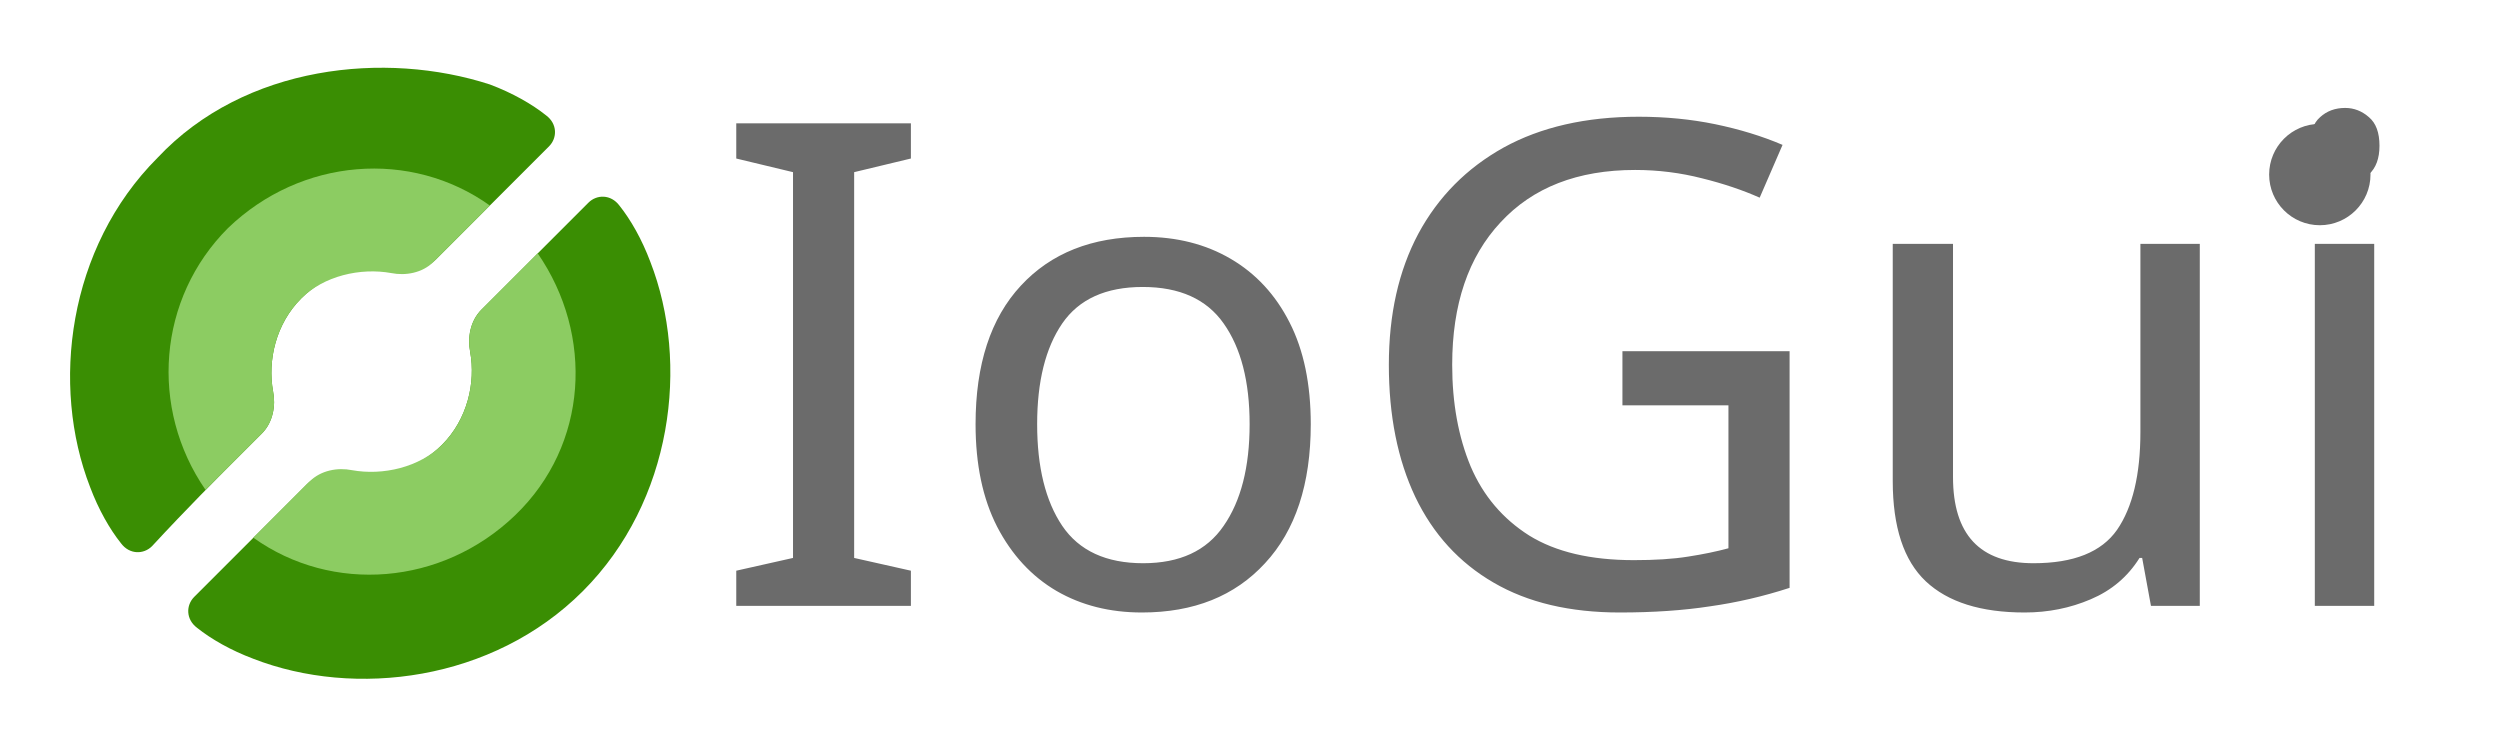
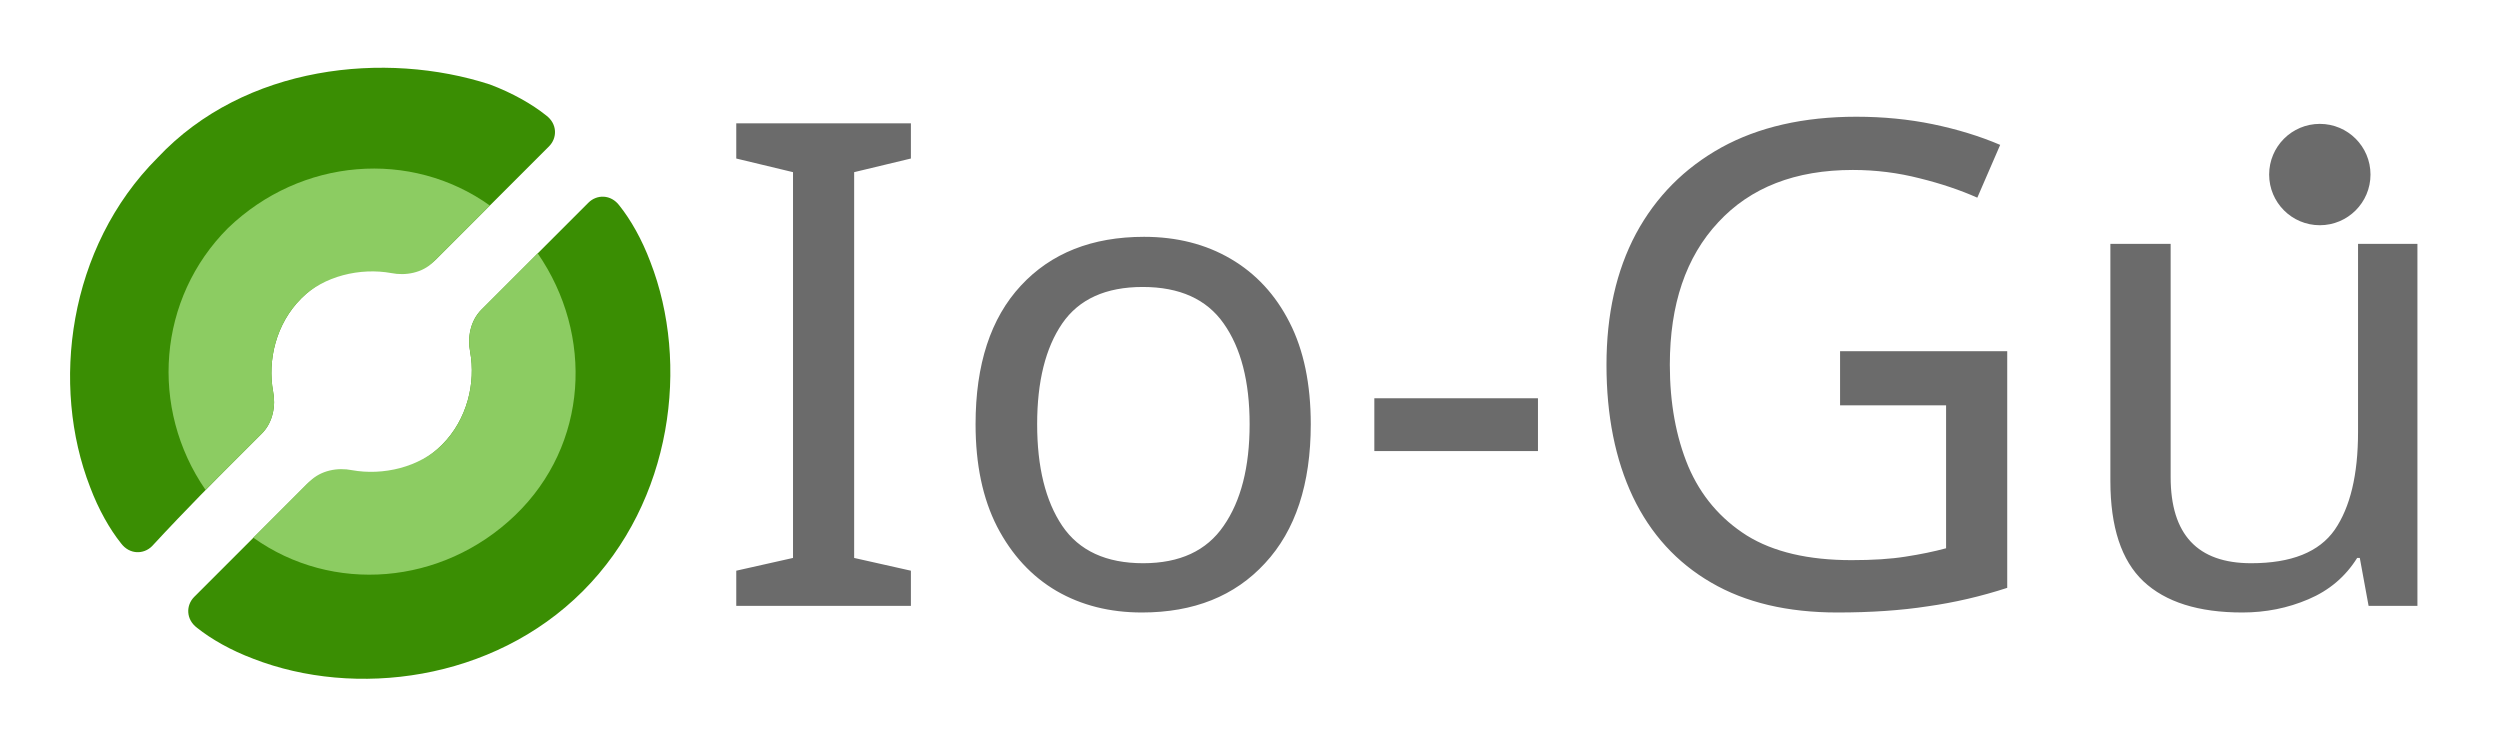
<svg xmlns="http://www.w3.org/2000/svg" version="1.1" id="Layer_2" x="0px" y="0px" viewBox="0 0 88.8 26.4" style="enable-background:new 0 0 88.8 26.4;" xml:space="preserve">
  <style type="text/css">
	.st0{fill:#3A8E03;}
	.st1{fill:#8CCC62;}
	.st2{fill:#6B6B6B;}
	.st3{font-family:'Gelasio-Regular';}
	.st4{font-size:24.007px;}
</style>
  <path class="st0" d="M8.1,16.6c0,0,0.7-0.7,1.2-1.2c0.4-0.4,0.5-1,0.4-1.5c-0.2-1.1,0.1-2.4,1-3.3l0,0c0.9-0.9,2.1-1.2,3.3-1  c0.5,0.1,1.1,0,1.5-0.4c0.5-0.5,1.2-1.2,1.2-1.2c0.2-0.2,1.5-1.5,2.8-2.8c0.3-0.3,0.3-0.8-0.1-1.1c-0.5-0.4-1.2-0.8-2-1.1  C13.7,1.8,8.7,2.3,5.6,5.6l0,0c-3.2,3.2-3.8,8.1-2.4,11.7c0.3,0.8,0.7,1.5,1.1,2c0.3,0.4,0.8,0.4,1.1,0.1  C6.6,18.1,7.9,16.8,8.1,16.6z" />
  <path class="st0" d="M18.3,9.8c0,0-0.7,0.7-1.2,1.2c-0.4,0.4-0.5,1-0.4,1.5c0.2,1.1-0.1,2.4-1,3.3l0,0c-0.9,0.9-2.1,1.2-3.3,1  c-0.5-0.1-1.1,0-1.5,0.4c-0.5,0.5-1.2,1.2-1.2,1.2c-0.2,0.2-1.5,1.5-2.8,2.8c-0.3,0.3-0.3,0.8,0.1,1.1c0.5,0.4,1.2,0.8,2,1.1  c3.6,1.4,8.5,0.8,11.7-2.4l0,0c3.2-3.2,3.8-8.1,2.4-11.7c-0.3-0.8-0.7-1.5-1.1-2c-0.3-0.4-0.8-0.4-1.1-0.1  C19.8,8.3,18.5,9.6,18.3,9.8z" />
  <path class="st1" d="M12.5,16.7c-0.5-0.1-1.1,0-1.5,0.4c-0.5,0.5-1.2,1.2-1.2,1.2c-0.1,0.1-0.4,0.4-0.8,0.8c2.8,2,6.7,1.7,9.3-0.8  s2.8-6.4,0.8-9.3c-0.4,0.4-0.7,0.7-0.8,0.8c0,0-0.7,0.7-1.2,1.2c-0.4,0.4-0.5,1-0.4,1.5c0.2,1.1-0.1,2.4-1,3.3l0,0  C14.9,16.6,13.6,16.9,12.5,16.7z" />
  <path class="st1" d="M13.9,9.7c0.5,0.1,1.1,0,1.5-0.4c0.5-0.5,1.2-1.2,1.2-1.2C16.7,8,17,7.7,17.4,7.3c-2.8-2-6.7-1.7-9.3,0.8  c-2.5,2.5-2.8,6.4-0.8,9.3C7.7,17,8,16.7,8.1,16.6c0,0,0.7-0.7,1.2-1.2c0.4-0.4,0.5-1,0.4-1.5c-0.2-1.1,0.1-2.4,1-3.3l0,0  C11.5,9.8,12.8,9.5,13.9,9.7z" />
-   <text transform="matrix(1 0 0 1 25.199 21.5213)" class="st2 st3 st4">IoGui</text>
+   <text transform="matrix(1 0 0 1 25.199 21.5213)" class="st2 st3 st4">Io-Gui</text>
  <circle class="st2" cx="82.4" cy="6.2" r="1.8" />
</svg>
